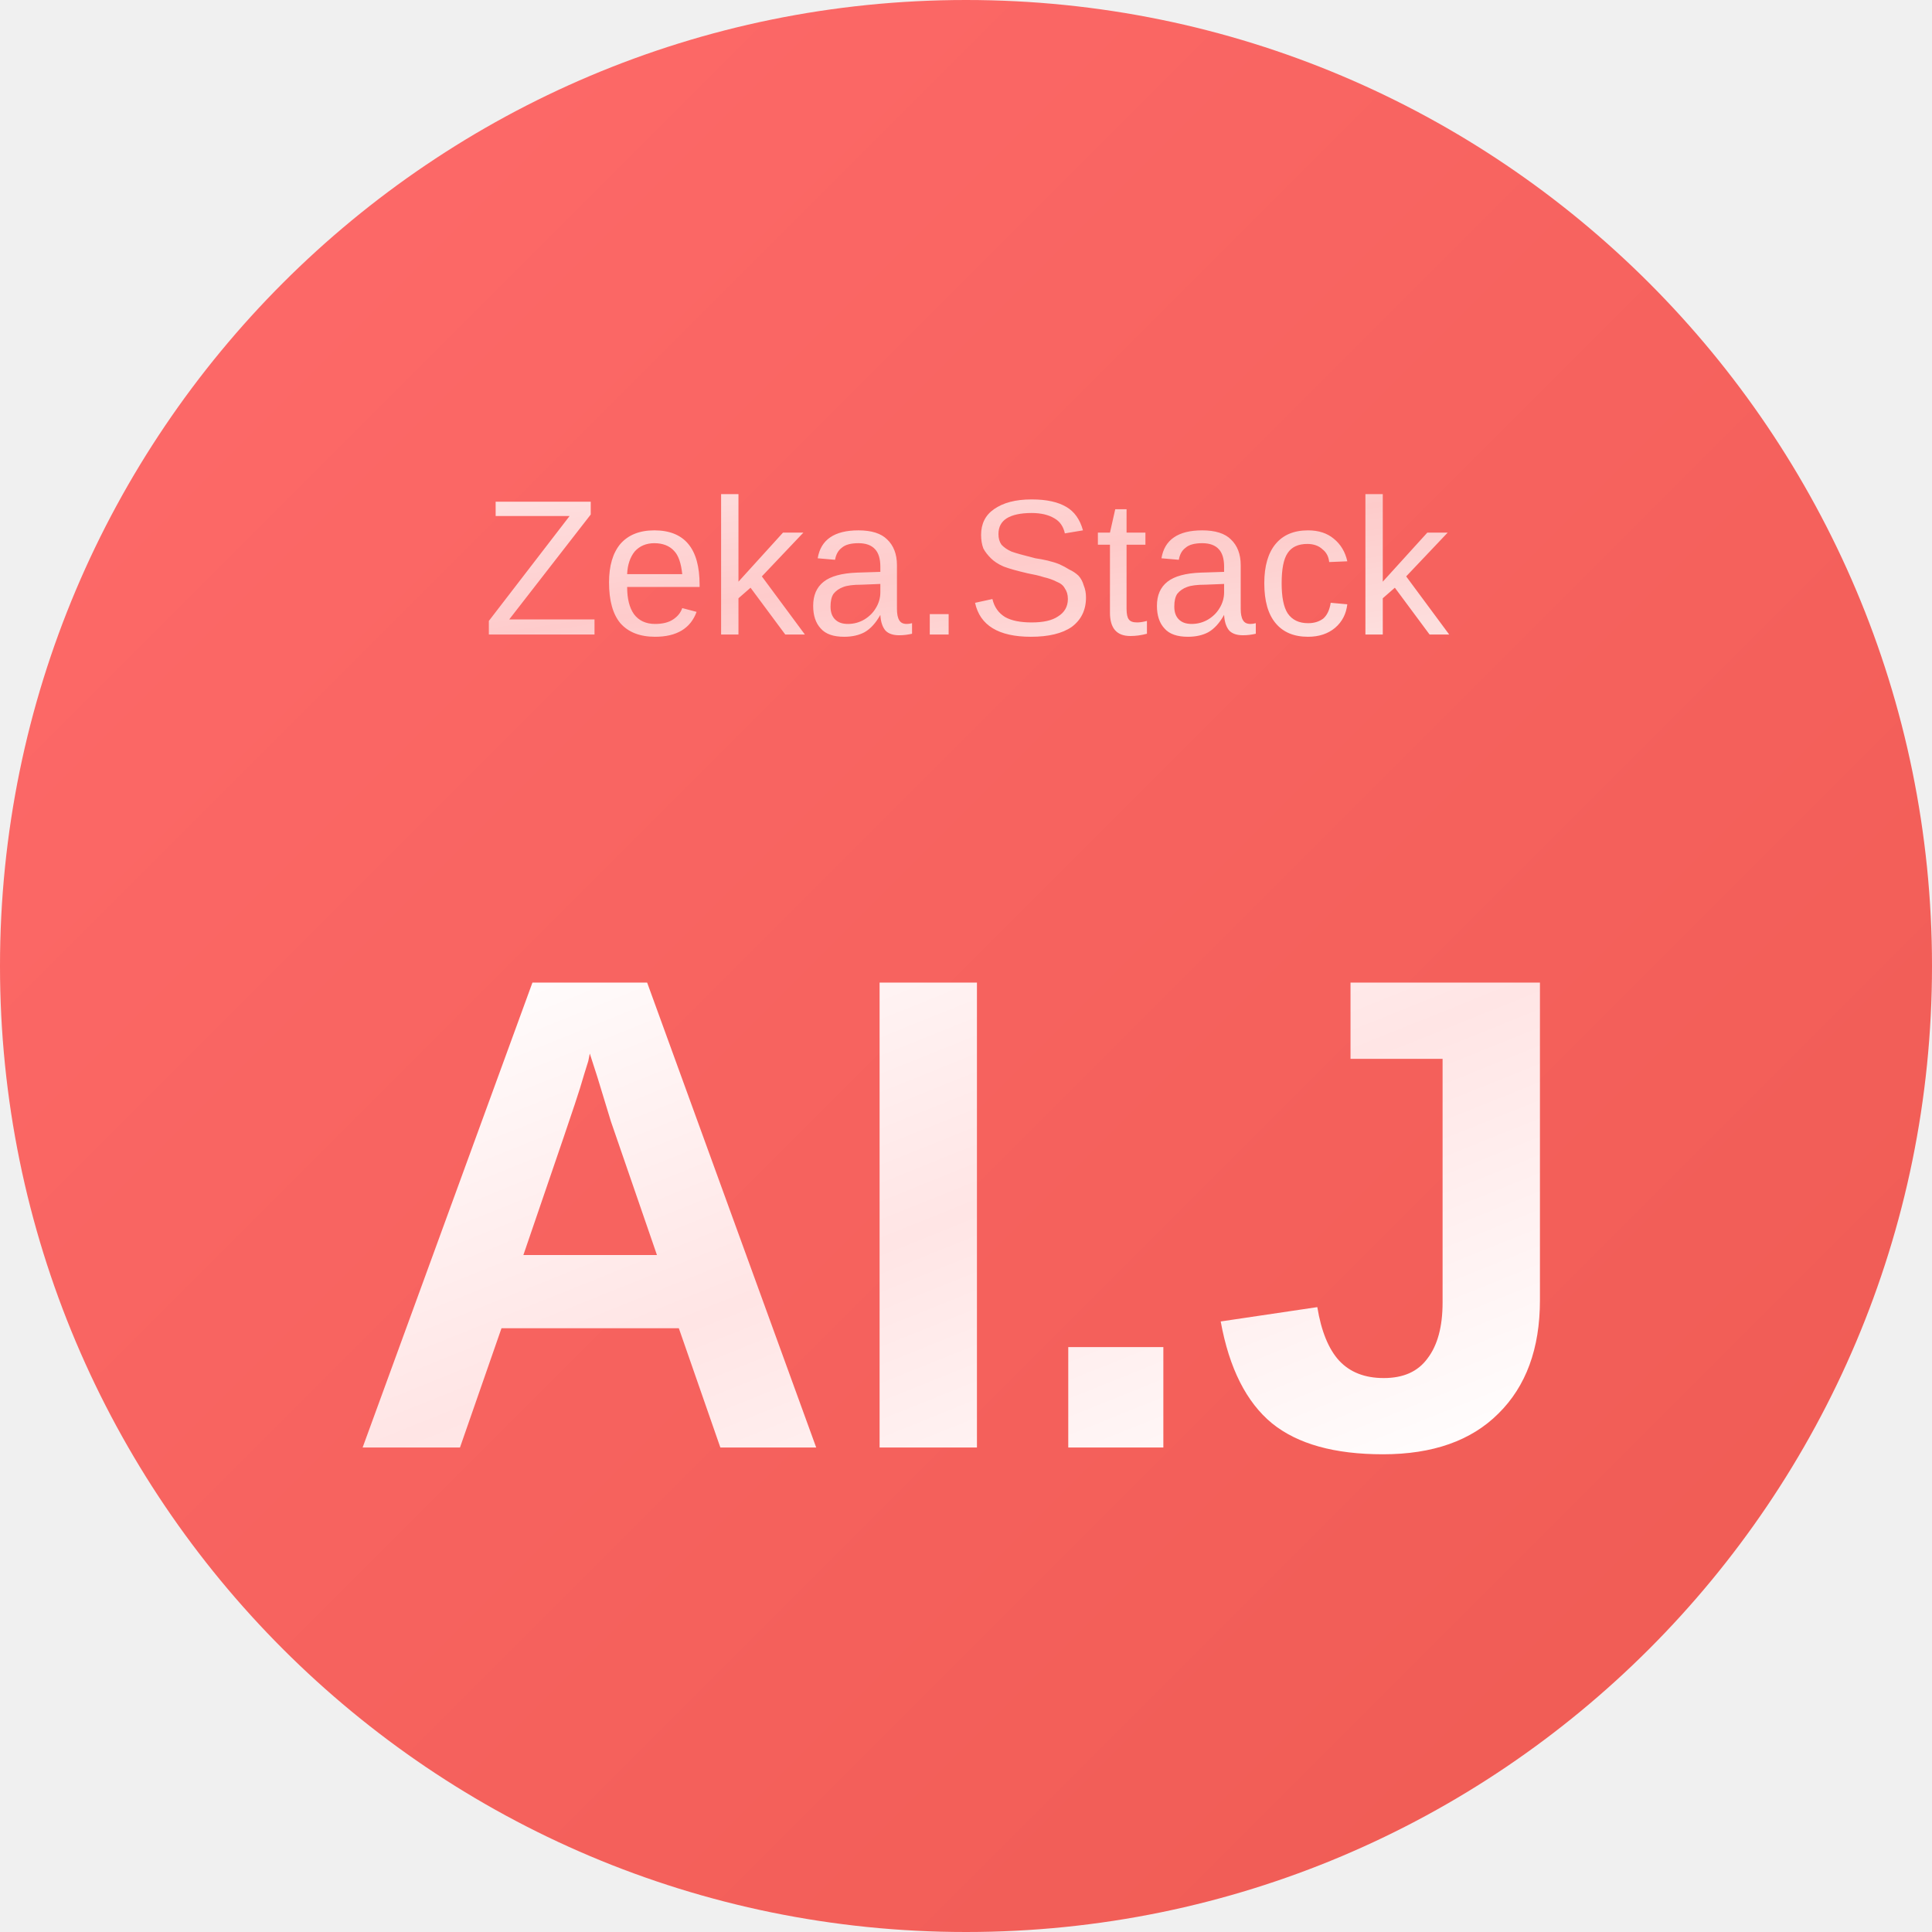
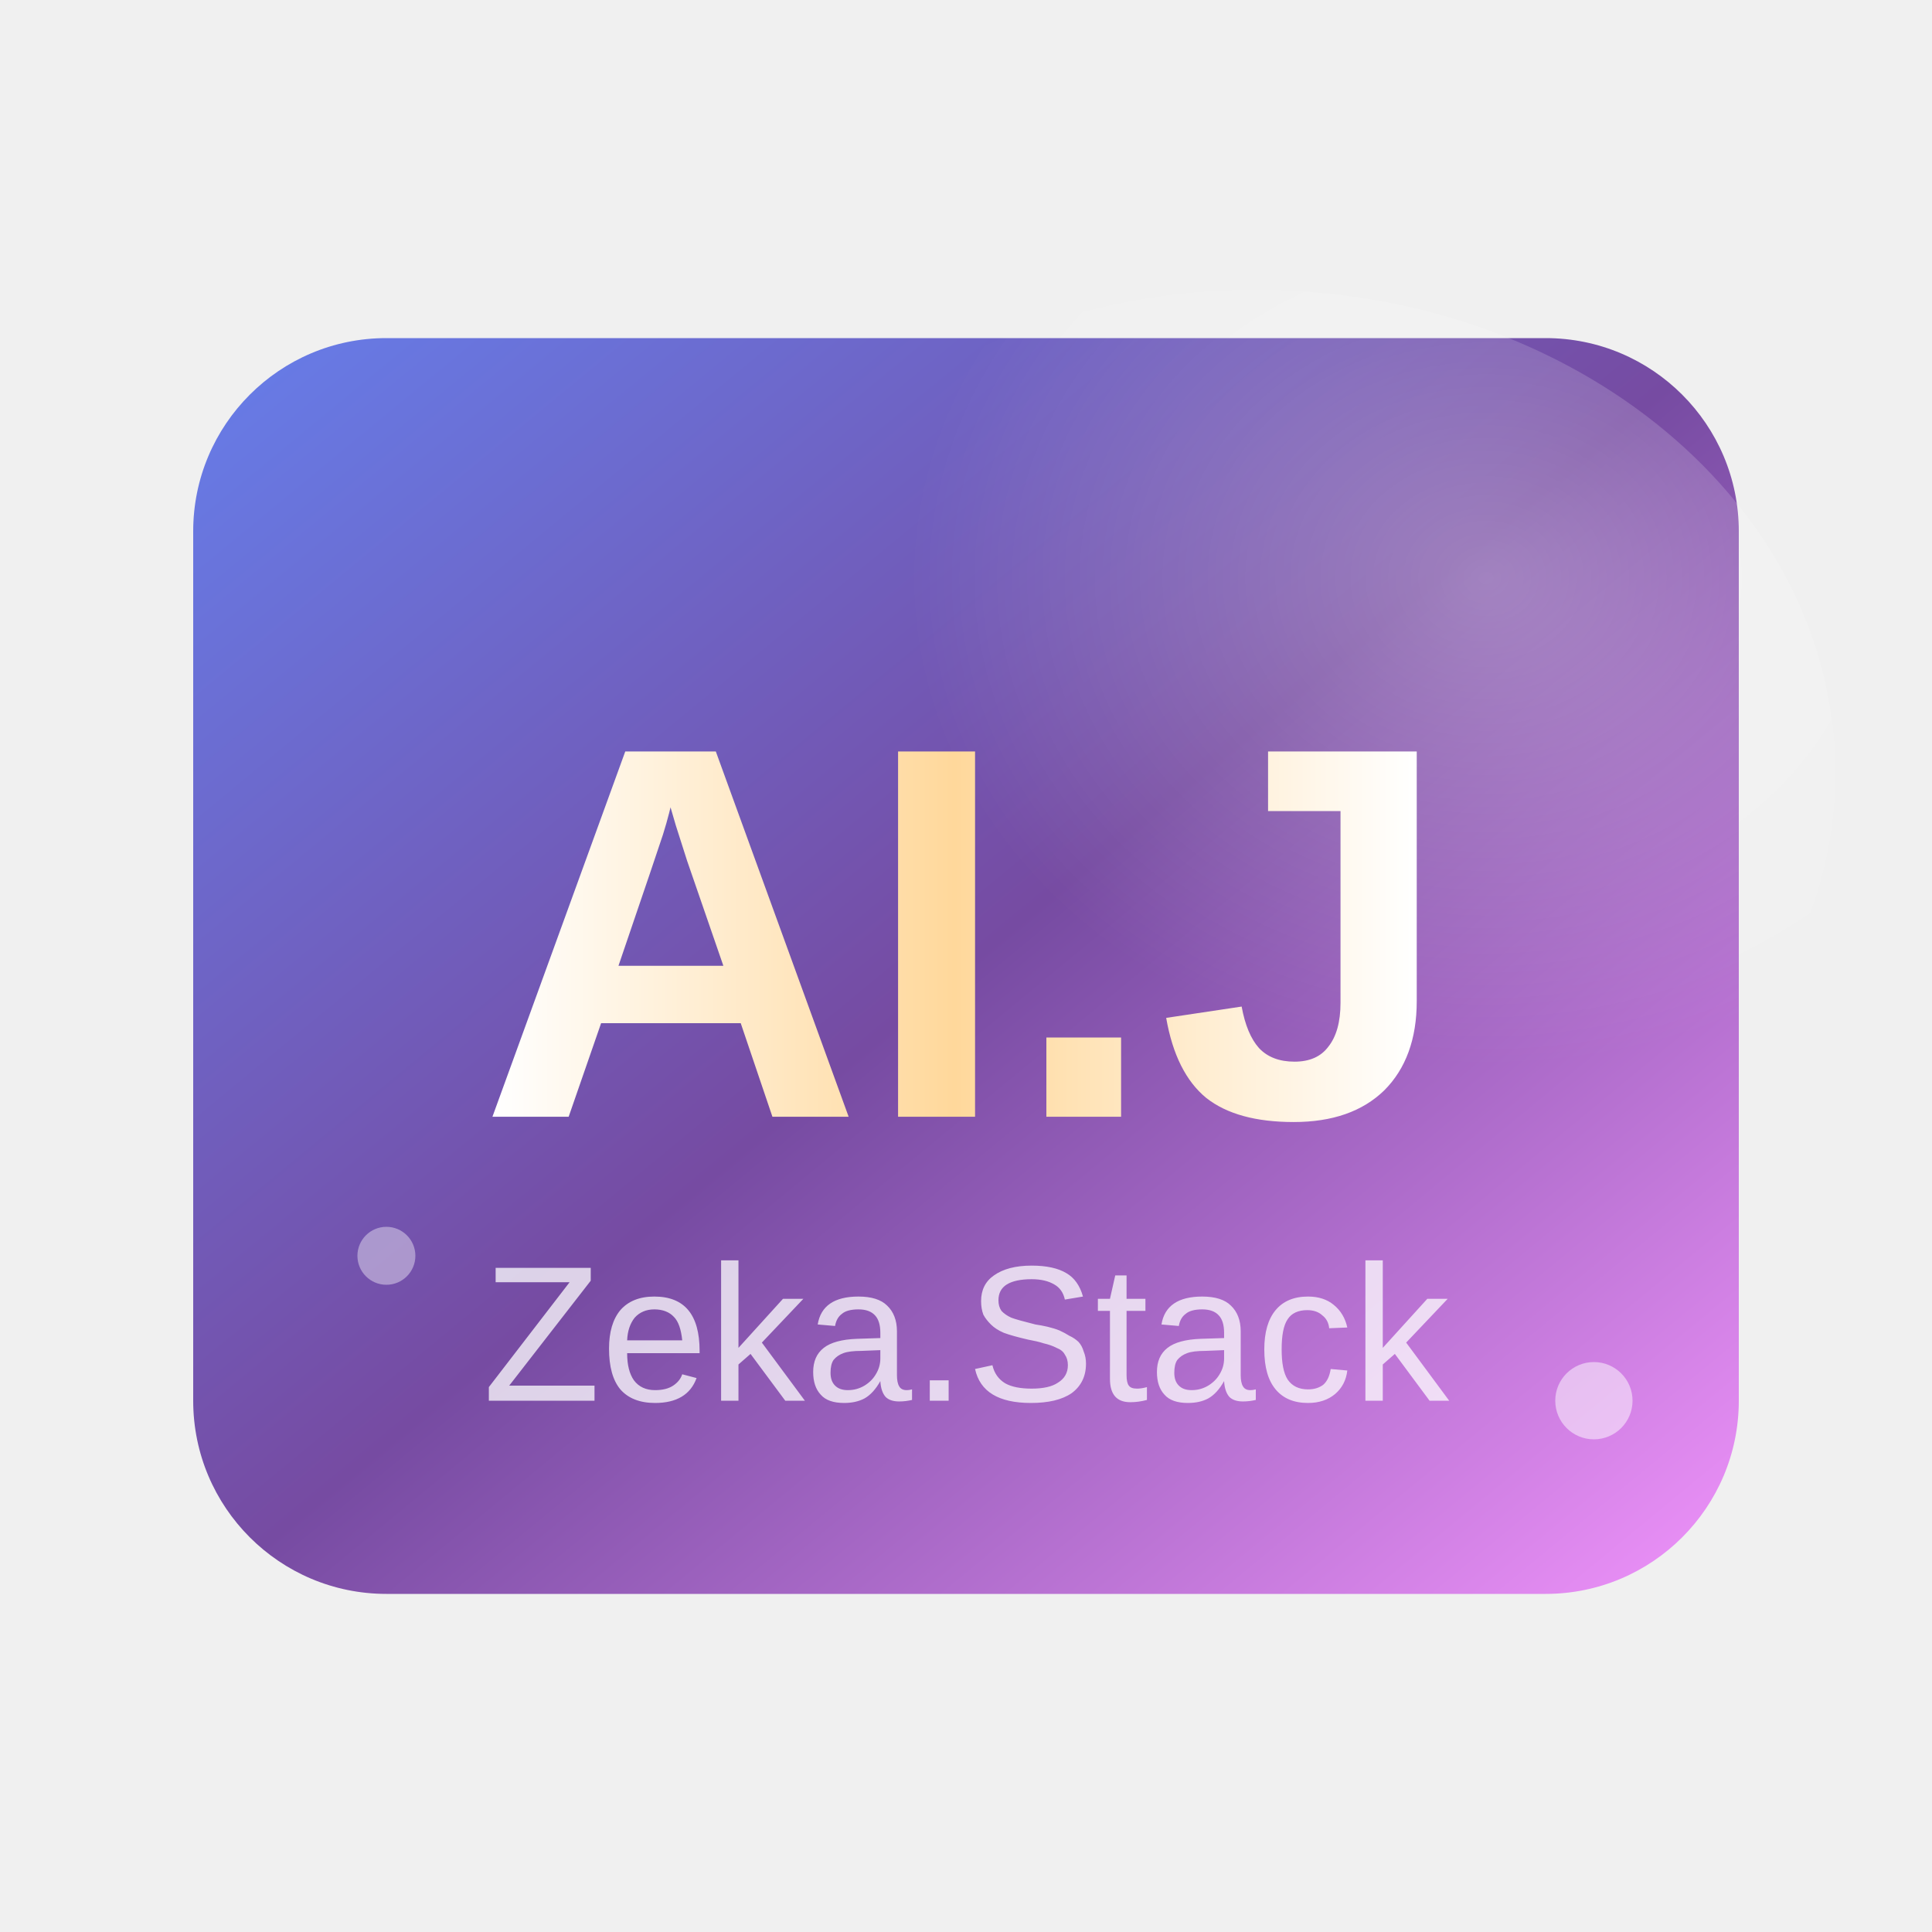
<svg xmlns="http://www.w3.org/2000/svg" width="40" height="40" viewBox="0 0 40 40">
  <defs>
-     <linearGradient id="gradient" x1="0%" y1="0%" x2="100%" y2="100%">
-       <stop offset="0%" style="stop-color:#ff6b6b;stop-opacity:1" />
-       <stop offset="100%" style="stop-color:#ee5a52;stop-opacity:1" />
+     <linearGradient id="bgGradient" x1="0%" y1="0%" x2="100%" y2="100%">
+       <stop offset="0%" style="stop-color:#667eea;stop-opacity:1" />
+       <stop offset="50%" style="stop-color:#764ba2;stop-opacity:1" />
+       <stop offset="100%" style="stop-color:#f093fb;stop-opacity:1" />
    </linearGradient>
-     <linearGradient id="textGradient" x1="0%" y1="0%" x2="100%" y2="100%">
-       <stop offset="0%" style="stop-color:#FFFFFF;stop-opacity:1" />
-       <stop offset="50%" style="stop-color:#FFE5E5;stop-opacity:1" />
-       <stop offset="100%" style="stop-color:#FFFFFF;stop-opacity:1" />
+     <linearGradient id="textGradient" x1="0%" y1="0%" x2="100%" y2="0%">
+       <stop offset="0%" style="stop-color:#ffffff;stop-opacity:1" />
+       <stop offset="50%" style="stop-color:#ffd89b;stop-opacity:1" />
+       <stop offset="100%" style="stop-color:#ffffff;stop-opacity:1" />
    </linearGradient>
+     <radialGradient id="glowGradient" cx="70%" cy="30%" r="50%">
+       <stop offset="0%" style="stop-color:#ffffff;stop-opacity:0.3" />
+       <stop offset="100%" style="stop-color:#ffffff;stop-opacity:0" />
+     </radialGradient>
  </defs>
-   <circle cx="20" cy="20" r="20" fill="url(#gradient)" />
-   <text x="20" y="12" font-family="Arial, sans-serif" font-size="4" font-weight="normal" fill="url(#textGradient)" text-anchor="middle" dominant-baseline="middle" opacity="0.8">Zeka.Stack
+   <rect x="4" y="7" width="32" height="26" rx="4" ry="4" fill="url(#bgGradient)" />
+   <ellipse cx="26" cy="16" rx="12" ry="10" fill="url(#glowGradient)" />
+   <text x="20" y="20" font-family="Arial, sans-serif" font-size="11" font-weight="bold" fill="url(#textGradient)" text-anchor="middle" dominant-baseline="middle">
+         AI.J
    </text>
-   <text x="20" y="26" font-family="Arial, sans-serif" font-size="14" font-weight="bold" fill="url(#textGradient)" text-anchor="middle" dominant-baseline="middle">AI.J
+   <text x="20" y="29" font-family="Arial, sans-serif" font-size="4" font-weight="normal" fill="#ffffff" text-anchor="middle" opacity="0.75">
+         Zeka.Stack
    </text>
+   <circle cx="33" cy="29" r="0.8" fill="#ffffff" opacity="0.5">
+     <animate attributeName="opacity" values="0.3;0.8;0.3" dur="2s" repeatCount="indefinite" />
+   </circle>
+   <circle cx="8" cy="26" r="0.6" fill="#ffffff" opacity="0.4">
+     <animate attributeName="opacity" values="0.2;0.7;0.2" dur="3s" repeatCount="indefinite" />
+   </circle>
</svg>
